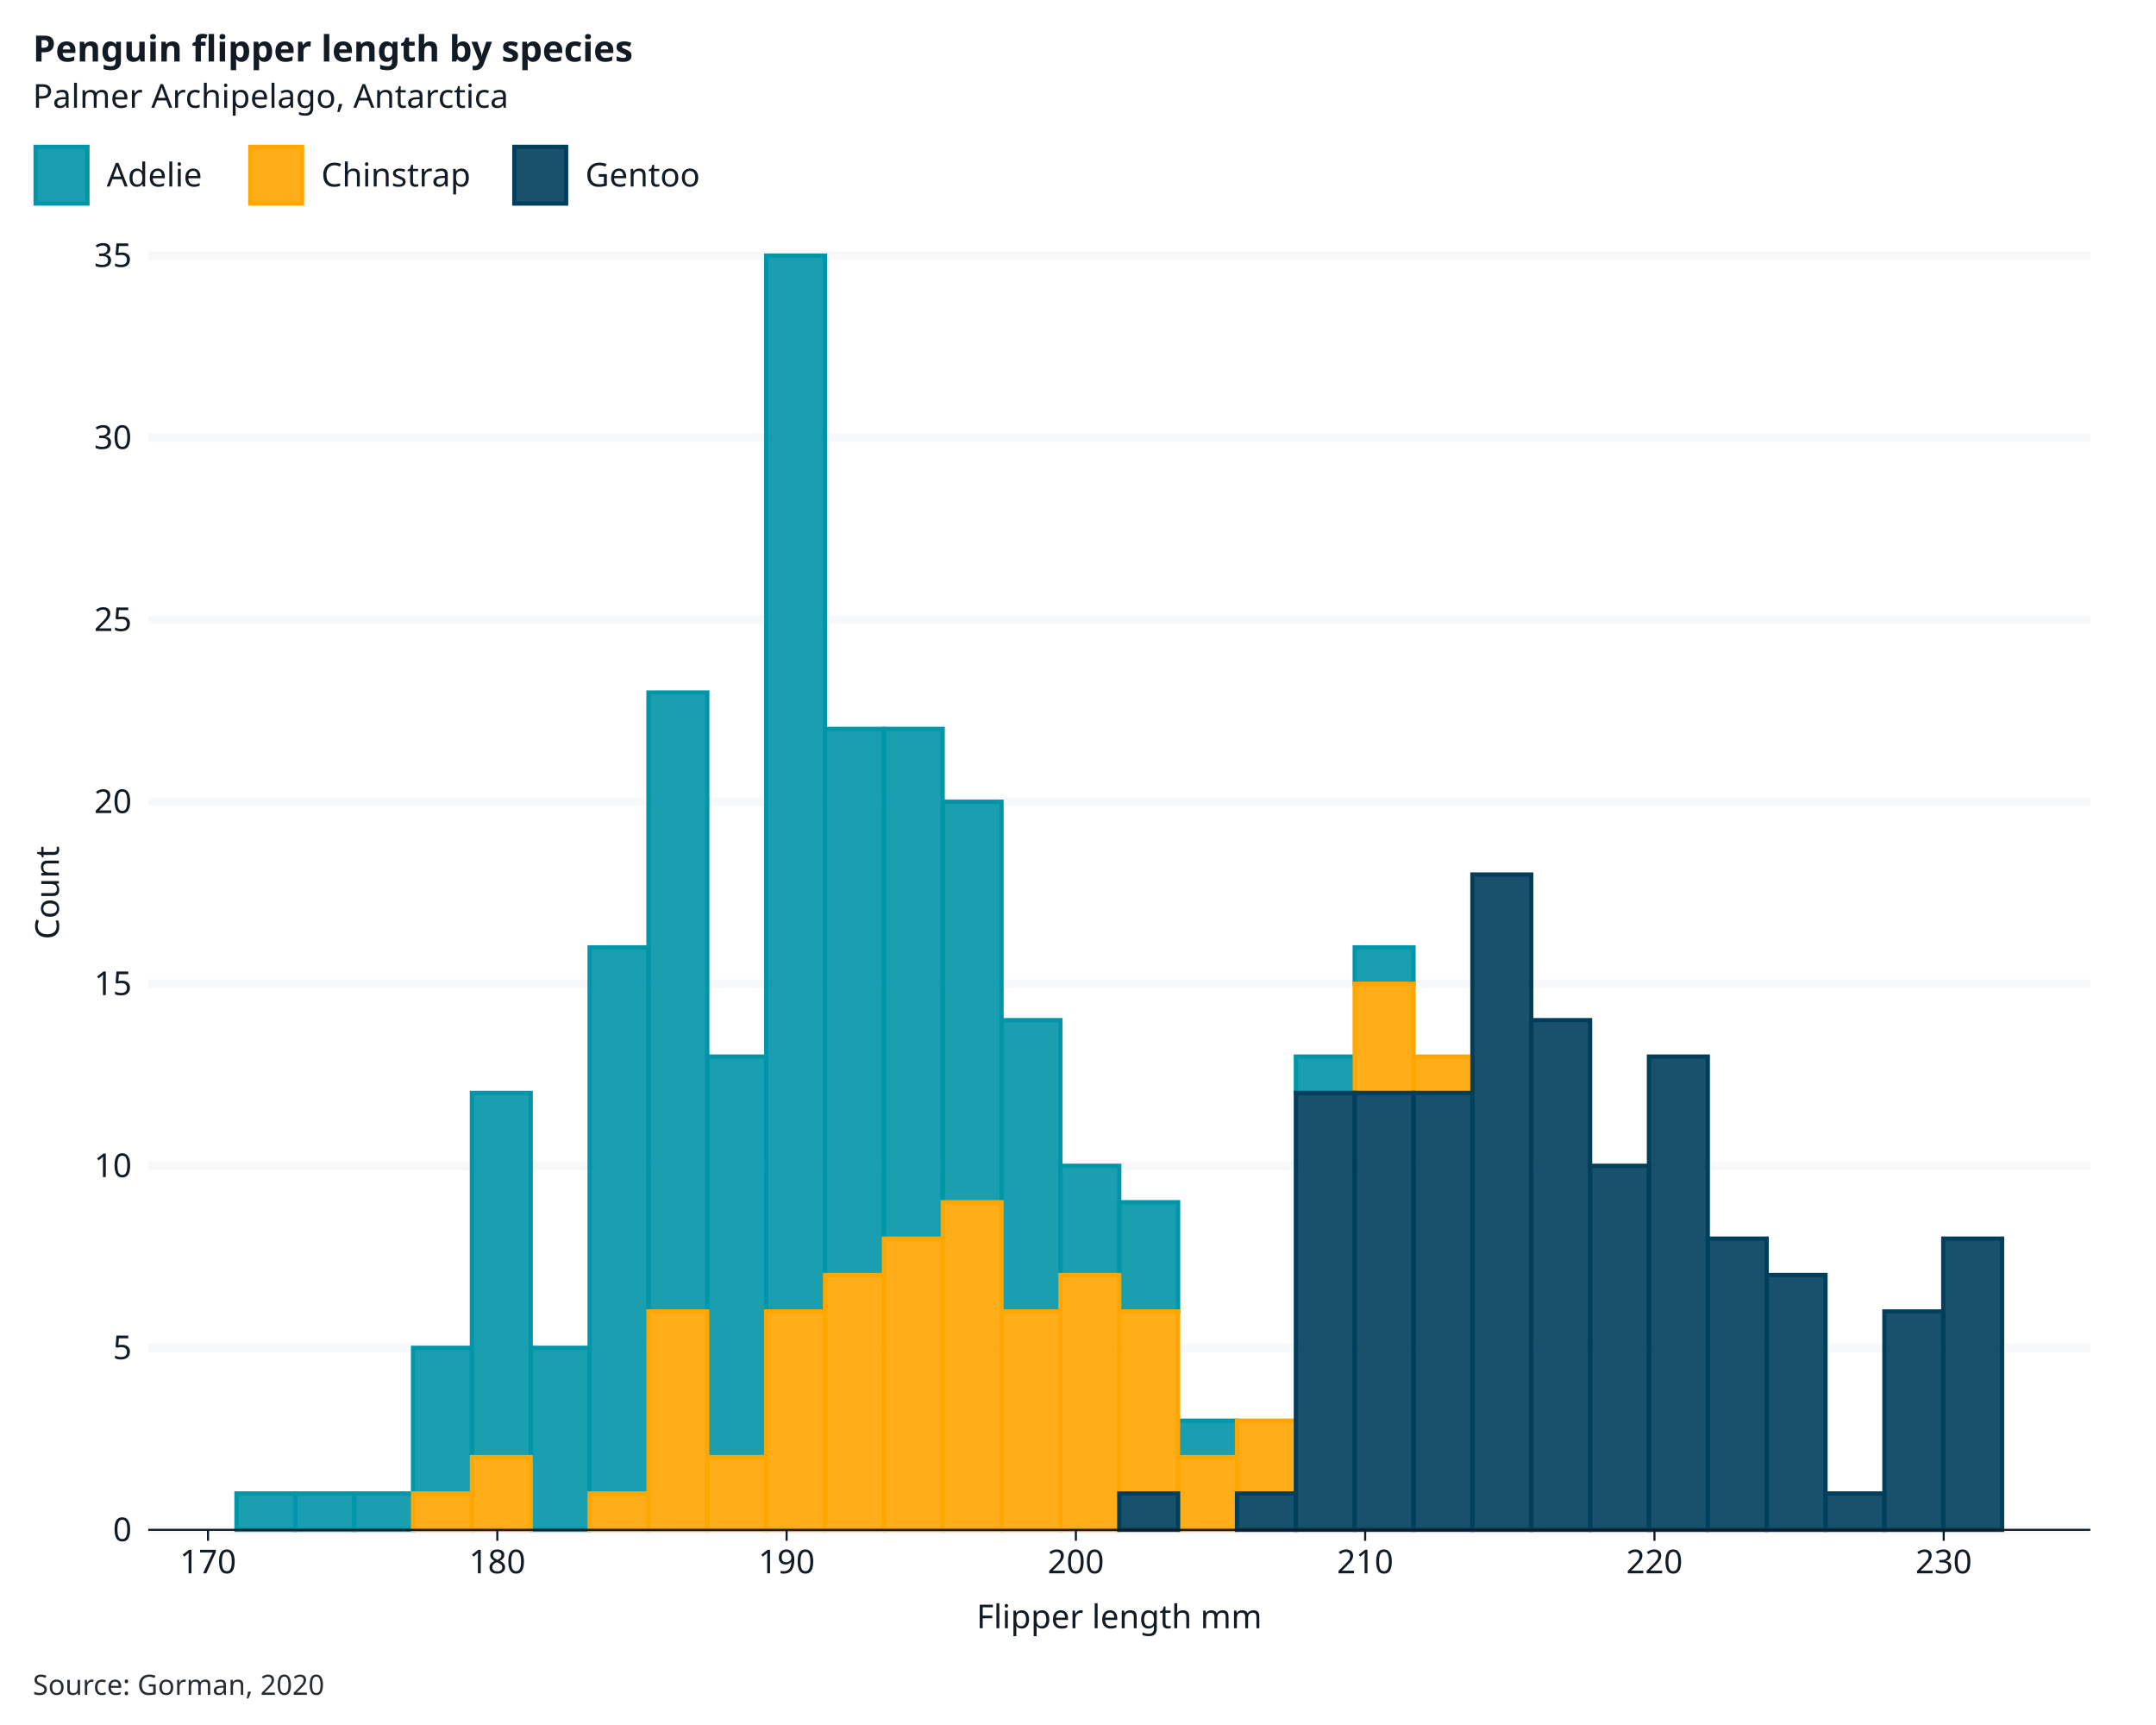
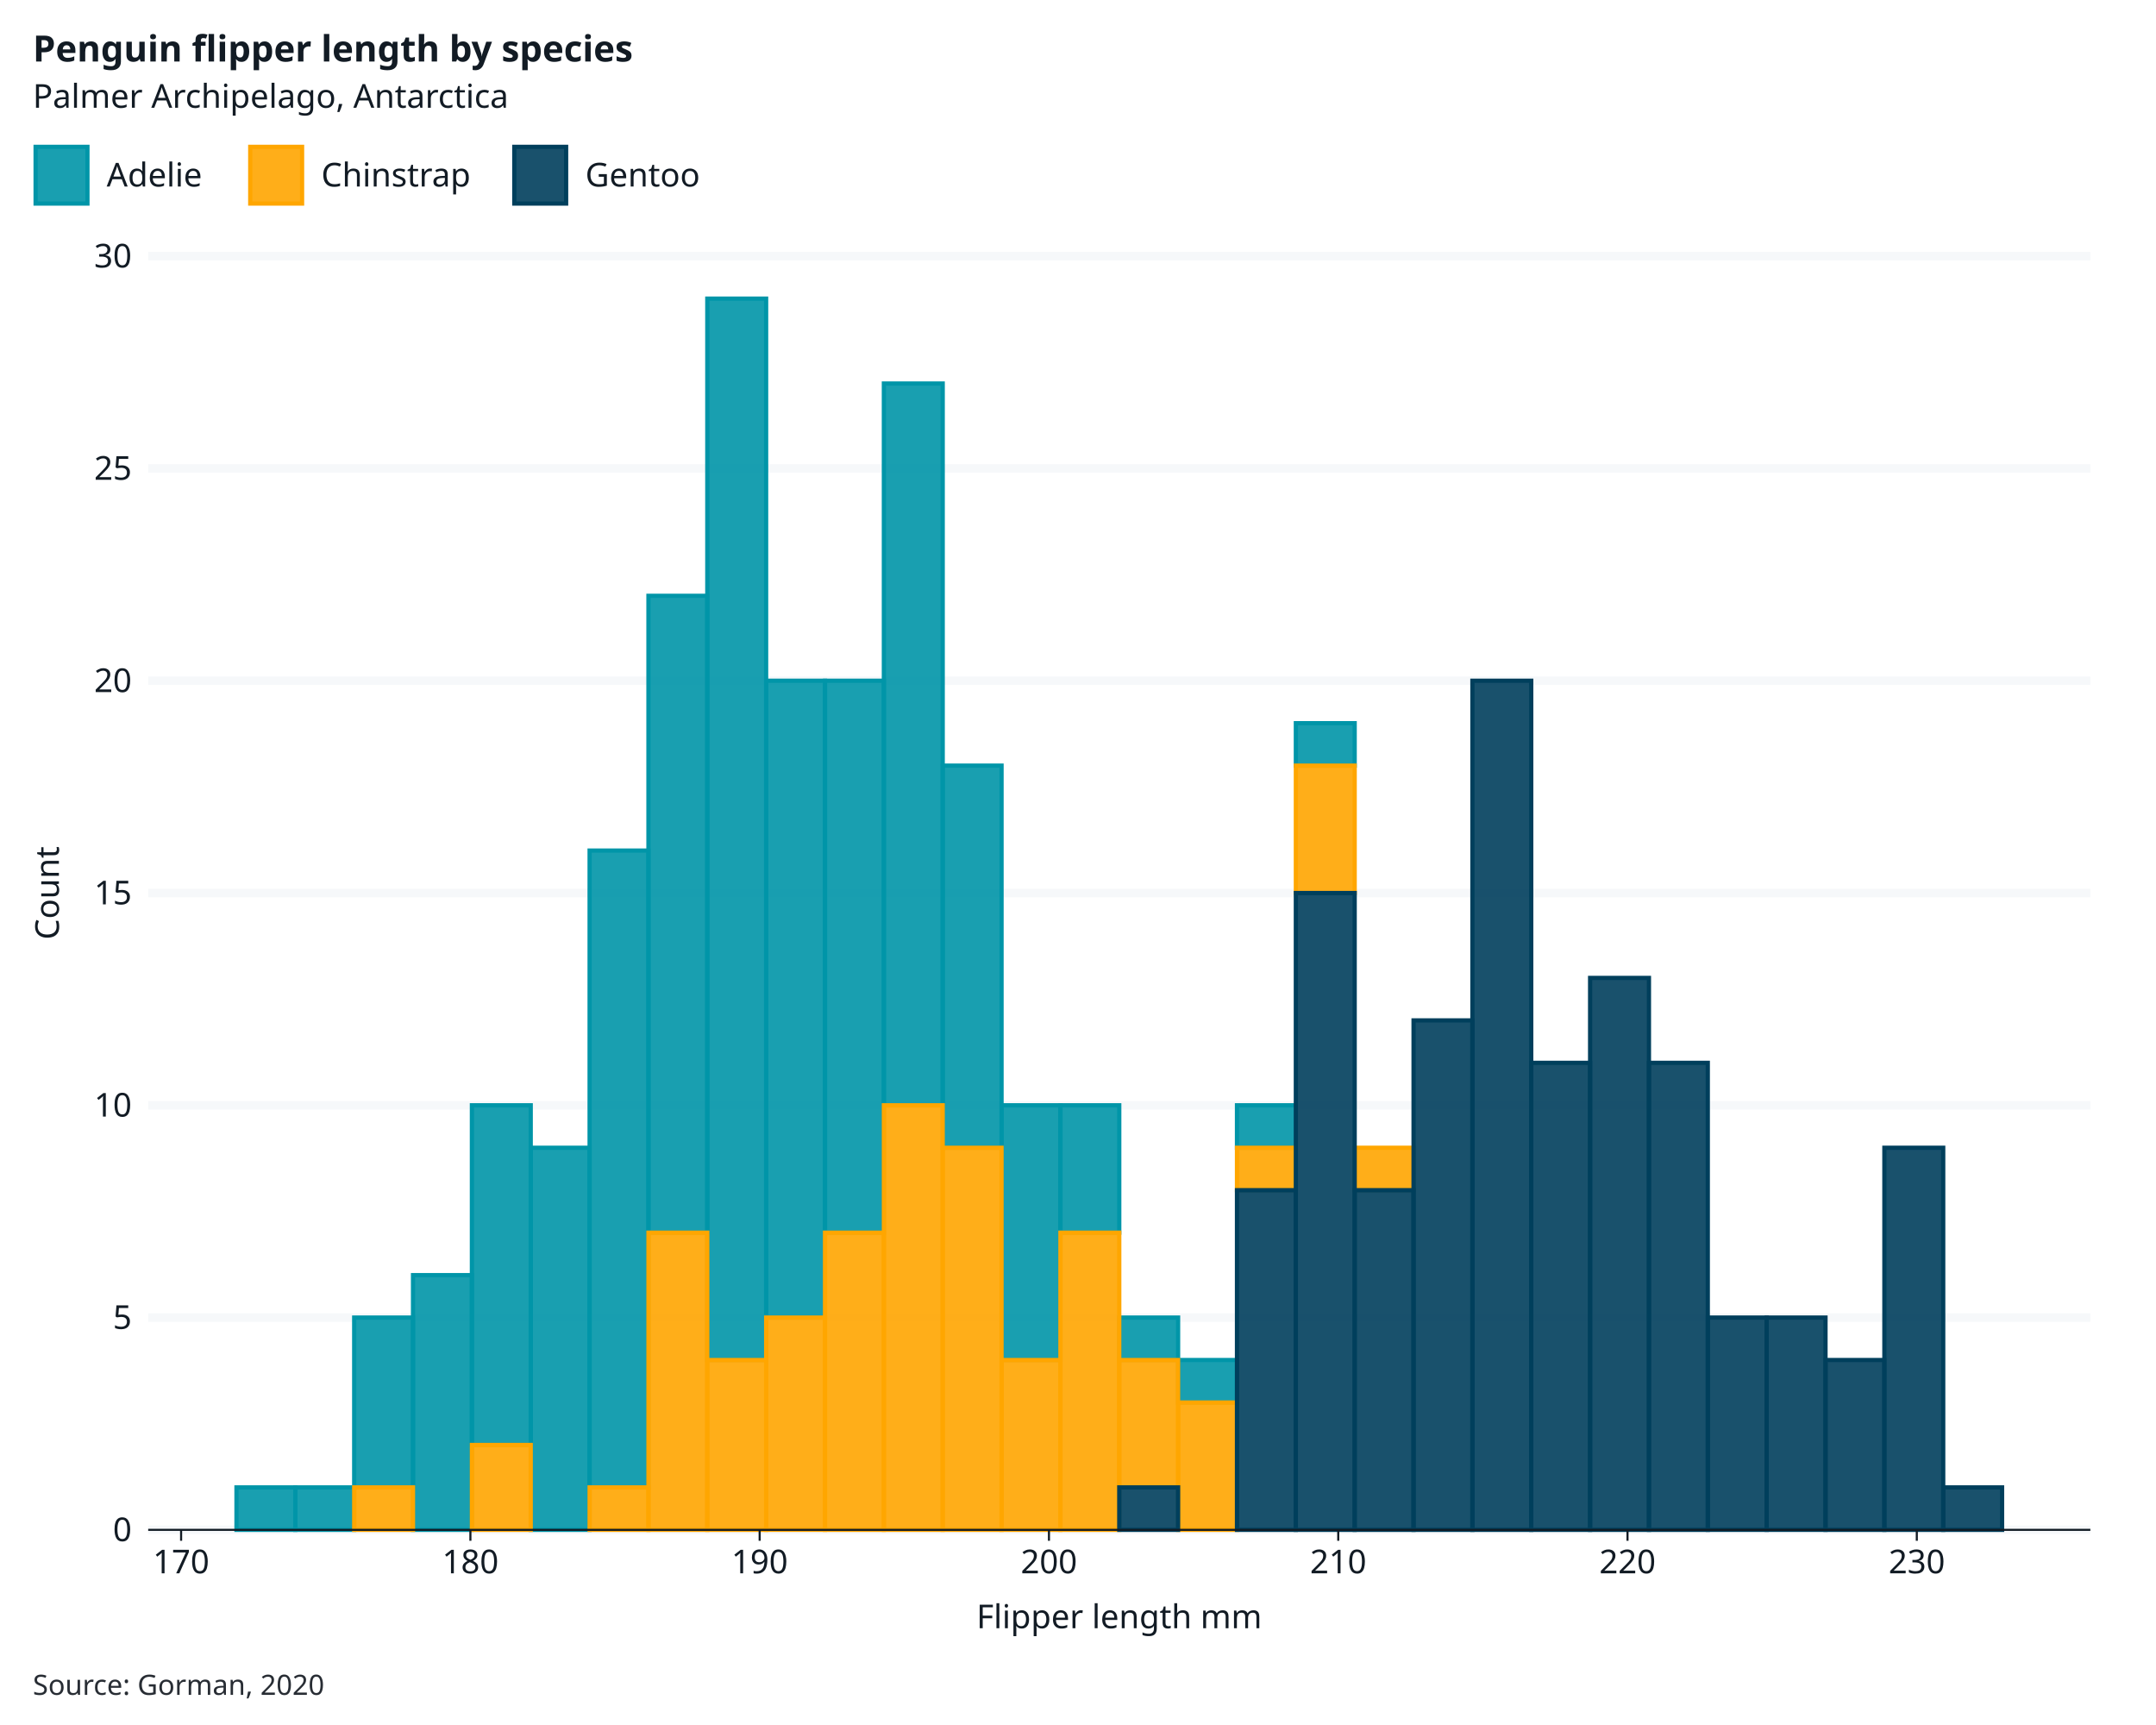
<svg xmlns="http://www.w3.org/2000/svg" class="svglite" data-engine-version="2.0" width="720.00pt" height="576.00pt" viewBox="0 0 720.00 576.00">
  <defs>
    <style type="text/css">
    .svglite line, .svglite polyline, .svglite polygon, .svglite path, .svglite rect, .svglite circle {
      fill: none;
      stroke: #000000;
      stroke-linecap: round;
      stroke-linejoin: round;
      stroke-miterlimit: 10.00;
    }
  </style>
  </defs>
  <rect width="100%" height="100%" style="stroke: none; fill: #FFFFFF;" />
  <defs>
    <clipPath id="cpMC4wMHw3MjAuMDB8MC4wMHw1NzYuMDA=">
      <rect x="0.00" y="0.00" width="720.00" height="576.00" />
    </clipPath>
  </defs>
  <g clip-path="url(#cpMC4wMHw3MjAuMDB8MC4wMHw1NzYuMDA=)">
    <rect x="0" y="0.00" width="720.00" height="576.00" style="stroke-width: 1.07; stroke: #FFFFFF; fill: #FFFFFF;" />
-     <rect x="49.49" y="85.34" width="648.59" height="425.50" style="stroke-width: 1.07; stroke: #FFFFFF; fill: #FFFFFF;" />
+     <rect x="49.49" y="85.53" width="648.59" height="425.31" style="stroke-width: 1.07; stroke: #FFFFFF; fill: #FFFFFF;" />
    <polyline points="49.49,510.84 698.08,510.84 " style="stroke-width: 2.84; stroke: #F6F8FA; stroke-linecap: butt;" />
-     <polyline points="49.49,450.05 698.08,450.05 " style="stroke-width: 2.84; stroke: #F6F8FA; stroke-linecap: butt;" />
-     <polyline points="49.49,389.27 698.08,389.27 " style="stroke-width: 2.84; stroke: #F6F8FA; stroke-linecap: butt;" />
-     <polyline points="49.49,328.48 698.08,328.48 " style="stroke-width: 2.84; stroke: #F6F8FA; stroke-linecap: butt;" />
-     <polyline points="49.49,267.70 698.08,267.70 " style="stroke-width: 2.84; stroke: #F6F8FA; stroke-linecap: butt;" />
-     <polyline points="49.49,206.91 698.08,206.91 " style="stroke-width: 2.84; stroke: #F6F8FA; stroke-linecap: butt;" />
-     <polyline points="49.49,146.13 698.08,146.13 " style="stroke-width: 2.84; stroke: #F6F8FA; stroke-linecap: butt;" />
-     <polyline points="49.49,85.34 698.08,85.34 " style="stroke-width: 2.84; stroke: #F6F8FA; stroke-linecap: butt;" />
-     <rect x="78.97" y="498.68" width="19.65" height="12.16" style="stroke-width: 1.41; stroke: #0095A8; stroke-linecap: butt; stroke-linejoin: miter; fill: #0095A8; fill-opacity: 0.90;" />
-     <rect x="98.62" y="498.68" width="19.65" height="12.16" style="stroke-width: 1.41; stroke: #0095A8; stroke-linecap: butt; stroke-linejoin: miter; fill: #0095A8; fill-opacity: 0.90;" />
-     <rect x="118.28" y="498.68" width="19.65" height="12.16" style="stroke-width: 1.41; stroke: #0095A8; stroke-linecap: butt; stroke-linejoin: miter; fill: #0095A8; fill-opacity: 0.90;" />
-     <rect x="137.93" y="450.05" width="19.65" height="48.63" style="stroke-width: 1.41; stroke: #0095A8; stroke-linecap: butt; stroke-linejoin: miter; fill: #0095A8; fill-opacity: 0.90;" />
-     <rect x="157.59" y="364.95" width="19.65" height="121.57" style="stroke-width: 1.41; stroke: #0095A8; stroke-linecap: butt; stroke-linejoin: miter; fill: #0095A8; fill-opacity: 0.90;" />
-     <rect x="177.24" y="450.05" width="19.65" height="60.79" style="stroke-width: 1.41; stroke: #0095A8; stroke-linecap: butt; stroke-linejoin: miter; fill: #0095A8; fill-opacity: 0.90;" />
-     <rect x="196.90" y="316.33" width="19.65" height="182.36" style="stroke-width: 1.41; stroke: #0095A8; stroke-linecap: butt; stroke-linejoin: miter; fill: #0095A8; fill-opacity: 0.90;" />
-     <rect x="216.55" y="231.23" width="19.65" height="206.67" style="stroke-width: 1.41; stroke: #0095A8; stroke-linecap: butt; stroke-linejoin: miter; fill: #0095A8; fill-opacity: 0.90;" />
-     <rect x="236.20" y="352.80" width="19.65" height="133.73" style="stroke-width: 1.41; stroke: #0095A8; stroke-linecap: butt; stroke-linejoin: miter; fill: #0095A8; fill-opacity: 0.90;" />
-     <rect x="255.86" y="85.34" width="19.65" height="352.56" style="stroke-width: 1.41; stroke: #0095A8; stroke-linecap: butt; stroke-linejoin: miter; fill: #0095A8; fill-opacity: 0.90;" />
-     <rect x="275.51" y="243.38" width="19.65" height="182.36" style="stroke-width: 1.41; stroke: #0095A8; stroke-linecap: butt; stroke-linejoin: miter; fill: #0095A8; fill-opacity: 0.90;" />
-     <rect x="295.17" y="243.38" width="19.65" height="170.20" style="stroke-width: 1.41; stroke: #0095A8; stroke-linecap: butt; stroke-linejoin: miter; fill: #0095A8; fill-opacity: 0.90;" />
-     <rect x="314.82" y="267.70" width="19.65" height="133.73" style="stroke-width: 1.41; stroke: #0095A8; stroke-linecap: butt; stroke-linejoin: miter; fill: #0095A8; fill-opacity: 0.90;" />
-     <rect x="334.48" y="340.64" width="19.65" height="97.26" style="stroke-width: 1.41; stroke: #0095A8; stroke-linecap: butt; stroke-linejoin: miter; fill: #0095A8; fill-opacity: 0.90;" />
-     <rect x="354.13" y="389.27" width="19.65" height="36.47" style="stroke-width: 1.41; stroke: #0095A8; stroke-linecap: butt; stroke-linejoin: miter; fill: #0095A8; fill-opacity: 0.90;" />
-     <rect x="373.78" y="401.43" width="19.65" height="36.47" style="stroke-width: 1.41; stroke: #0095A8; stroke-linecap: butt; stroke-linejoin: miter; fill: #0095A8; fill-opacity: 0.90;" />
-     <rect x="393.44" y="474.37" width="19.65" height="12.16" style="stroke-width: 1.41; stroke: #0095A8; stroke-linecap: butt; stroke-linejoin: miter; fill: #0095A8; fill-opacity: 0.90;" />
-     <rect x="413.09" y="474.37" width="19.65" height="0.00" style="stroke-width: 1.41; stroke: #0095A8; stroke-linecap: butt; stroke-linejoin: miter; fill: #0095A8; fill-opacity: 0.90;" />
-     <rect x="432.75" y="352.80" width="19.65" height="12.16" style="stroke-width: 1.41; stroke: #0095A8; stroke-linecap: butt; stroke-linejoin: miter; fill: #0095A8; fill-opacity: 0.90;" />
-     <rect x="452.40" y="316.33" width="19.65" height="12.16" style="stroke-width: 1.41; stroke: #0095A8; stroke-linecap: butt; stroke-linejoin: miter; fill: #0095A8; fill-opacity: 0.90;" />
-     <rect x="472.06" y="352.80" width="19.65" height="0.00" style="stroke-width: 1.41; stroke: #0095A8; stroke-linecap: butt; stroke-linejoin: miter; fill: #0095A8; fill-opacity: 0.90;" />
-     <rect x="491.71" y="292.01" width="19.65" height="0.00" style="stroke-width: 1.41; stroke: #0095A8; stroke-linecap: butt; stroke-linejoin: miter; fill: #0095A8; fill-opacity: 0.90;" />
-     <rect x="511.37" y="340.64" width="19.65" height="0.00" style="stroke-width: 1.41; stroke: #0095A8; stroke-linecap: butt; stroke-linejoin: miter; fill: #0095A8; fill-opacity: 0.90;" />
-     <rect x="531.02" y="389.27" width="19.65" height="0.00" style="stroke-width: 1.41; stroke: #0095A8; stroke-linecap: butt; stroke-linejoin: miter; fill: #0095A8; fill-opacity: 0.90;" />
-     <rect x="550.67" y="352.80" width="19.65" height="0.00" style="stroke-width: 1.41; stroke: #0095A8; stroke-linecap: butt; stroke-linejoin: miter; fill: #0095A8; fill-opacity: 0.90;" />
-     <rect x="570.33" y="413.58" width="19.65" height="0.00" style="stroke-width: 1.41; stroke: #0095A8; stroke-linecap: butt; stroke-linejoin: miter; fill: #0095A8; fill-opacity: 0.90;" />
-     <rect x="589.98" y="425.74" width="19.65" height="0.00" style="stroke-width: 1.41; stroke: #0095A8; stroke-linecap: butt; stroke-linejoin: miter; fill: #0095A8; fill-opacity: 0.90;" />
-     <rect x="609.64" y="498.68" width="19.65" height="0.00" style="stroke-width: 1.41; stroke: #0095A8; stroke-linecap: butt; stroke-linejoin: miter; fill: #0095A8; fill-opacity: 0.90;" />
-     <rect x="629.29" y="437.90" width="19.65" height="0.00" style="stroke-width: 1.41; stroke: #0095A8; stroke-linecap: butt; stroke-linejoin: miter; fill: #0095A8; fill-opacity: 0.90;" />
-     <rect x="648.95" y="413.58" width="19.65" height="0.00" style="stroke-width: 1.41; stroke: #0095A8; stroke-linecap: butt; stroke-linejoin: miter; fill: #0095A8; fill-opacity: 0.90;" />
+     <polyline points="49.49,439.95 698.08,439.95 " style="stroke-width: 2.84; stroke: #F6F8FA; stroke-linecap: butt;" />
+     <polyline points="49.49,369.07 698.08,369.07 " style="stroke-width: 2.84; stroke: #F6F8FA; stroke-linecap: butt;" />
+     <polyline points="49.49,298.19 698.08,298.19 " style="stroke-width: 2.84; stroke: #F6F8FA; stroke-linecap: butt;" />
+     <polyline points="49.49,227.30 698.08,227.30 " style="stroke-width: 2.84; stroke: #F6F8FA; stroke-linecap: butt;" />
+     <polyline points="49.49,156.42 698.08,156.42 " style="stroke-width: 2.84; stroke: #F6F8FA; stroke-linecap: butt;" />
+     <polyline points="49.49,85.53 698.08,85.53 " style="stroke-width: 2.84; stroke: #F6F8FA; stroke-linecap: butt;" />
+     <rect x="78.97" y="496.66" width="19.65" height="14.18" style="stroke-width: 1.41; stroke: #0095A8; stroke-linecap: butt; stroke-linejoin: miter; fill: #0095A8; fill-opacity: 0.90;" />
+     <rect x="98.62" y="496.66" width="19.65" height="14.18" style="stroke-width: 1.41; stroke: #0095A8; stroke-linecap: butt; stroke-linejoin: miter; fill: #0095A8; fill-opacity: 0.90;" />
+     <rect x="118.28" y="439.95" width="19.65" height="56.71" style="stroke-width: 1.41; stroke: #0095A8; stroke-linecap: butt; stroke-linejoin: miter; fill: #0095A8; fill-opacity: 0.90;" />
+     <rect x="137.93" y="425.78" width="19.65" height="85.06" style="stroke-width: 1.41; stroke: #0095A8; stroke-linecap: butt; stroke-linejoin: miter; fill: #0095A8; fill-opacity: 0.90;" />
+     <rect x="157.59" y="369.07" width="19.65" height="113.42" style="stroke-width: 1.41; stroke: #0095A8; stroke-linecap: butt; stroke-linejoin: miter; fill: #0095A8; fill-opacity: 0.90;" />
+     <rect x="177.24" y="383.25" width="19.65" height="127.59" style="stroke-width: 1.41; stroke: #0095A8; stroke-linecap: butt; stroke-linejoin: miter; fill: #0095A8; fill-opacity: 0.90;" />
+     <rect x="196.90" y="284.01" width="19.65" height="212.65" style="stroke-width: 1.41; stroke: #0095A8; stroke-linecap: butt; stroke-linejoin: miter; fill: #0095A8; fill-opacity: 0.90;" />
+     <rect x="216.55" y="198.95" width="19.65" height="212.65" style="stroke-width: 1.41; stroke: #0095A8; stroke-linecap: butt; stroke-linejoin: miter; fill: #0095A8; fill-opacity: 0.90;" />
+     <rect x="236.20" y="99.71" width="19.65" height="354.42" style="stroke-width: 1.41; stroke: #0095A8; stroke-linecap: butt; stroke-linejoin: miter; fill: #0095A8; fill-opacity: 0.90;" />
+     <rect x="255.86" y="227.30" width="19.65" height="212.65" style="stroke-width: 1.41; stroke: #0095A8; stroke-linecap: butt; stroke-linejoin: miter; fill: #0095A8; fill-opacity: 0.90;" />
+     <rect x="275.51" y="227.30" width="19.65" height="184.30" style="stroke-width: 1.41; stroke: #0095A8; stroke-linecap: butt; stroke-linejoin: miter; fill: #0095A8; fill-opacity: 0.90;" />
+     <rect x="295.17" y="128.06" width="19.65" height="241.01" style="stroke-width: 1.41; stroke: #0095A8; stroke-linecap: butt; stroke-linejoin: miter; fill: #0095A8; fill-opacity: 0.90;" />
+     <rect x="314.82" y="255.65" width="19.65" height="127.59" style="stroke-width: 1.41; stroke: #0095A8; stroke-linecap: butt; stroke-linejoin: miter; fill: #0095A8; fill-opacity: 0.90;" />
+     <rect x="334.48" y="369.07" width="19.65" height="85.06" style="stroke-width: 1.41; stroke: #0095A8; stroke-linecap: butt; stroke-linejoin: miter; fill: #0095A8; fill-opacity: 0.90;" />
+     <rect x="354.13" y="369.07" width="19.65" height="42.53" style="stroke-width: 1.41; stroke: #0095A8; stroke-linecap: butt; stroke-linejoin: miter; fill: #0095A8; fill-opacity: 0.90;" />
+     <rect x="373.78" y="439.95" width="19.65" height="14.18" style="stroke-width: 1.41; stroke: #0095A8; stroke-linecap: butt; stroke-linejoin: miter; fill: #0095A8; fill-opacity: 0.90;" />
+     <rect x="393.44" y="454.13" width="19.65" height="14.18" style="stroke-width: 1.41; stroke: #0095A8; stroke-linecap: butt; stroke-linejoin: miter; fill: #0095A8; fill-opacity: 0.90;" />
+     <rect x="413.09" y="369.07" width="19.65" height="14.18" style="stroke-width: 1.41; stroke: #0095A8; stroke-linecap: butt; stroke-linejoin: miter; fill: #0095A8; fill-opacity: 0.90;" />
+     <rect x="432.75" y="241.48" width="19.65" height="14.18" style="stroke-width: 1.41; stroke: #0095A8; stroke-linecap: butt; stroke-linejoin: miter; fill: #0095A8; fill-opacity: 0.90;" />
+     <rect x="452.40" y="383.25" width="19.65" height="0.00" style="stroke-width: 1.41; stroke: #0095A8; stroke-linecap: butt; stroke-linejoin: miter; fill: #0095A8; fill-opacity: 0.90;" />
+     <rect x="472.06" y="340.72" width="19.65" height="0.00" style="stroke-width: 1.41; stroke: #0095A8; stroke-linecap: butt; stroke-linejoin: miter; fill: #0095A8; fill-opacity: 0.90;" />
+     <rect x="491.71" y="227.30" width="19.65" height="0.00" style="stroke-width: 1.41; stroke: #0095A8; stroke-linecap: butt; stroke-linejoin: miter; fill: #0095A8; fill-opacity: 0.90;" />
+     <rect x="511.37" y="354.89" width="19.65" height="0.00" style="stroke-width: 1.41; stroke: #0095A8; stroke-linecap: butt; stroke-linejoin: miter; fill: #0095A8; fill-opacity: 0.90;" />
+     <rect x="531.02" y="326.54" width="19.65" height="0.00" style="stroke-width: 1.41; stroke: #0095A8; stroke-linecap: butt; stroke-linejoin: miter; fill: #0095A8; fill-opacity: 0.90;" />
+     <rect x="550.67" y="354.89" width="19.65" height="0.00" style="stroke-width: 1.41; stroke: #0095A8; stroke-linecap: butt; stroke-linejoin: miter; fill: #0095A8; fill-opacity: 0.90;" />
+     <rect x="570.33" y="439.95" width="19.65" height="0.00" style="stroke-width: 1.41; stroke: #0095A8; stroke-linecap: butt; stroke-linejoin: miter; fill: #0095A8; fill-opacity: 0.90;" />
+     <rect x="589.98" y="439.95" width="19.65" height="0.00" style="stroke-width: 1.41; stroke: #0095A8; stroke-linecap: butt; stroke-linejoin: miter; fill: #0095A8; fill-opacity: 0.90;" />
+     <rect x="609.64" y="454.13" width="19.65" height="0.00" style="stroke-width: 1.41; stroke: #0095A8; stroke-linecap: butt; stroke-linejoin: miter; fill: #0095A8; fill-opacity: 0.90;" />
+     <rect x="629.29" y="383.25" width="19.65" height="0.00" style="stroke-width: 1.41; stroke: #0095A8; stroke-linecap: butt; stroke-linejoin: miter; fill: #0095A8; fill-opacity: 0.90;" />
+     <rect x="648.95" y="496.66" width="19.65" height="0.00" style="stroke-width: 1.41; stroke: #0095A8; stroke-linecap: butt; stroke-linejoin: miter; fill: #0095A8; fill-opacity: 0.90;" />
    <rect x="78.97" y="510.84" width="19.65" height="0.00" style="stroke-width: 1.41; stroke: #FFA600; stroke-linecap: butt; stroke-linejoin: miter; fill: #FFA600; fill-opacity: 0.90;" />
    <rect x="98.62" y="510.84" width="19.65" height="0.00" style="stroke-width: 1.41; stroke: #FFA600; stroke-linecap: butt; stroke-linejoin: miter; fill: #FFA600; fill-opacity: 0.90;" />
-     <rect x="118.28" y="510.84" width="19.65" height="0.00" style="stroke-width: 1.41; stroke: #FFA600; stroke-linecap: butt; stroke-linejoin: miter; fill: #FFA600; fill-opacity: 0.90;" />
-     <rect x="137.93" y="498.68" width="19.65" height="12.16" style="stroke-width: 1.41; stroke: #FFA600; stroke-linecap: butt; stroke-linejoin: miter; fill: #FFA600; fill-opacity: 0.90;" />
-     <rect x="157.59" y="486.52" width="19.65" height="24.31" style="stroke-width: 1.41; stroke: #FFA600; stroke-linecap: butt; stroke-linejoin: miter; fill: #FFA600; fill-opacity: 0.90;" />
+     <rect x="118.28" y="496.66" width="19.65" height="14.18" style="stroke-width: 1.41; stroke: #FFA600; stroke-linecap: butt; stroke-linejoin: miter; fill: #FFA600; fill-opacity: 0.90;" />
+     <rect x="137.93" y="510.84" width="19.65" height="0.00" style="stroke-width: 1.41; stroke: #FFA600; stroke-linecap: butt; stroke-linejoin: miter; fill: #FFA600; fill-opacity: 0.90;" />
+     <rect x="157.59" y="482.49" width="19.65" height="28.35" style="stroke-width: 1.41; stroke: #FFA600; stroke-linecap: butt; stroke-linejoin: miter; fill: #FFA600; fill-opacity: 0.90;" />
    <rect x="177.24" y="510.84" width="19.65" height="0.00" style="stroke-width: 1.41; stroke: #FFA600; stroke-linecap: butt; stroke-linejoin: miter; fill: #FFA600; fill-opacity: 0.90;" />
-     <rect x="196.90" y="498.68" width="19.65" height="12.16" style="stroke-width: 1.41; stroke: #FFA600; stroke-linecap: butt; stroke-linejoin: miter; fill: #FFA600; fill-opacity: 0.90;" />
-     <rect x="216.55" y="437.90" width="19.65" height="72.94" style="stroke-width: 1.41; stroke: #FFA600; stroke-linecap: butt; stroke-linejoin: miter; fill: #FFA600; fill-opacity: 0.90;" />
-     <rect x="236.20" y="486.52" width="19.65" height="24.31" style="stroke-width: 1.41; stroke: #FFA600; stroke-linecap: butt; stroke-linejoin: miter; fill: #FFA600; fill-opacity: 0.90;" />
-     <rect x="255.86" y="437.90" width="19.65" height="72.94" style="stroke-width: 1.41; stroke: #FFA600; stroke-linecap: butt; stroke-linejoin: miter; fill: #FFA600; fill-opacity: 0.90;" />
-     <rect x="275.51" y="425.74" width="19.65" height="85.10" style="stroke-width: 1.41; stroke: #FFA600; stroke-linecap: butt; stroke-linejoin: miter; fill: #FFA600; fill-opacity: 0.90;" />
-     <rect x="295.17" y="413.58" width="19.65" height="97.26" style="stroke-width: 1.41; stroke: #FFA600; stroke-linecap: butt; stroke-linejoin: miter; fill: #FFA600; fill-opacity: 0.90;" />
-     <rect x="314.82" y="401.43" width="19.65" height="109.41" style="stroke-width: 1.41; stroke: #FFA600; stroke-linecap: butt; stroke-linejoin: miter; fill: #FFA600; fill-opacity: 0.90;" />
-     <rect x="334.48" y="437.90" width="19.65" height="72.94" style="stroke-width: 1.41; stroke: #FFA600; stroke-linecap: butt; stroke-linejoin: miter; fill: #FFA600; fill-opacity: 0.90;" />
-     <rect x="354.13" y="425.74" width="19.65" height="85.10" style="stroke-width: 1.41; stroke: #FFA600; stroke-linecap: butt; stroke-linejoin: miter; fill: #FFA600; fill-opacity: 0.90;" />
-     <rect x="373.78" y="437.90" width="19.65" height="60.79" style="stroke-width: 1.41; stroke: #FFA600; stroke-linecap: butt; stroke-linejoin: miter; fill: #FFA600; fill-opacity: 0.90;" />
-     <rect x="393.44" y="486.52" width="19.65" height="24.31" style="stroke-width: 1.41; stroke: #FFA600; stroke-linecap: butt; stroke-linejoin: miter; fill: #FFA600; fill-opacity: 0.90;" />
-     <rect x="413.09" y="474.37" width="19.65" height="24.31" style="stroke-width: 1.41; stroke: #FFA600; stroke-linecap: butt; stroke-linejoin: miter; fill: #FFA600; fill-opacity: 0.90;" />
-     <rect x="432.75" y="364.95" width="19.65" height="0.00" style="stroke-width: 1.41; stroke: #FFA600; stroke-linecap: butt; stroke-linejoin: miter; fill: #FFA600; fill-opacity: 0.90;" />
-     <rect x="452.40" y="328.48" width="19.65" height="36.47" style="stroke-width: 1.41; stroke: #FFA600; stroke-linecap: butt; stroke-linejoin: miter; fill: #FFA600; fill-opacity: 0.90;" />
-     <rect x="472.06" y="352.80" width="19.65" height="12.16" style="stroke-width: 1.41; stroke: #FFA600; stroke-linecap: butt; stroke-linejoin: miter; fill: #FFA600; fill-opacity: 0.90;" />
-     <rect x="491.71" y="292.01" width="19.65" height="0.00" style="stroke-width: 1.41; stroke: #FFA600; stroke-linecap: butt; stroke-linejoin: miter; fill: #FFA600; fill-opacity: 0.90;" />
-     <rect x="511.37" y="340.64" width="19.65" height="0.00" style="stroke-width: 1.41; stroke: #FFA600; stroke-linecap: butt; stroke-linejoin: miter; fill: #FFA600; fill-opacity: 0.90;" />
-     <rect x="531.02" y="389.27" width="19.65" height="0.00" style="stroke-width: 1.41; stroke: #FFA600; stroke-linecap: butt; stroke-linejoin: miter; fill: #FFA600; fill-opacity: 0.90;" />
-     <rect x="550.67" y="352.80" width="19.65" height="0.00" style="stroke-width: 1.41; stroke: #FFA600; stroke-linecap: butt; stroke-linejoin: miter; fill: #FFA600; fill-opacity: 0.90;" />
-     <rect x="570.33" y="413.58" width="19.65" height="0.00" style="stroke-width: 1.41; stroke: #FFA600; stroke-linecap: butt; stroke-linejoin: miter; fill: #FFA600; fill-opacity: 0.90;" />
-     <rect x="589.98" y="425.74" width="19.65" height="0.00" style="stroke-width: 1.41; stroke: #FFA600; stroke-linecap: butt; stroke-linejoin: miter; fill: #FFA600; fill-opacity: 0.90;" />
-     <rect x="609.64" y="498.68" width="19.65" height="0.00" style="stroke-width: 1.41; stroke: #FFA600; stroke-linecap: butt; stroke-linejoin: miter; fill: #FFA600; fill-opacity: 0.90;" />
-     <rect x="629.29" y="437.90" width="19.65" height="0.00" style="stroke-width: 1.41; stroke: #FFA600; stroke-linecap: butt; stroke-linejoin: miter; fill: #FFA600; fill-opacity: 0.90;" />
-     <rect x="648.95" y="413.58" width="19.65" height="0.00" style="stroke-width: 1.41; stroke: #FFA600; stroke-linecap: butt; stroke-linejoin: miter; fill: #FFA600; fill-opacity: 0.90;" />
+     <rect x="196.90" y="496.66" width="19.65" height="14.18" style="stroke-width: 1.41; stroke: #FFA600; stroke-linecap: butt; stroke-linejoin: miter; fill: #FFA600; fill-opacity: 0.90;" />
+     <rect x="216.55" y="411.60" width="19.65" height="99.24" style="stroke-width: 1.41; stroke: #FFA600; stroke-linecap: butt; stroke-linejoin: miter; fill: #FFA600; fill-opacity: 0.90;" />
+     <rect x="236.20" y="454.13" width="19.65" height="56.71" style="stroke-width: 1.41; stroke: #FFA600; stroke-linecap: butt; stroke-linejoin: miter; fill: #FFA600; fill-opacity: 0.90;" />
+     <rect x="255.86" y="439.95" width="19.65" height="70.88" style="stroke-width: 1.41; stroke: #FFA600; stroke-linecap: butt; stroke-linejoin: miter; fill: #FFA600; fill-opacity: 0.90;" />
+     <rect x="275.51" y="411.60" width="19.65" height="99.24" style="stroke-width: 1.41; stroke: #FFA600; stroke-linecap: butt; stroke-linejoin: miter; fill: #FFA600; fill-opacity: 0.90;" />
+     <rect x="295.17" y="369.07" width="19.65" height="141.77" style="stroke-width: 1.41; stroke: #FFA600; stroke-linecap: butt; stroke-linejoin: miter; fill: #FFA600; fill-opacity: 0.90;" />
+     <rect x="314.82" y="383.25" width="19.65" height="127.59" style="stroke-width: 1.41; stroke: #FFA600; stroke-linecap: butt; stroke-linejoin: miter; fill: #FFA600; fill-opacity: 0.90;" />
+     <rect x="334.48" y="454.13" width="19.65" height="56.71" style="stroke-width: 1.41; stroke: #FFA600; stroke-linecap: butt; stroke-linejoin: miter; fill: #FFA600; fill-opacity: 0.90;" />
+     <rect x="354.13" y="411.60" width="19.65" height="99.24" style="stroke-width: 1.41; stroke: #FFA600; stroke-linecap: butt; stroke-linejoin: miter; fill: #FFA600; fill-opacity: 0.90;" />
+     <rect x="373.78" y="454.13" width="19.65" height="42.53" style="stroke-width: 1.41; stroke: #FFA600; stroke-linecap: butt; stroke-linejoin: miter; fill: #FFA600; fill-opacity: 0.90;" />
+     <rect x="393.44" y="468.31" width="19.65" height="42.53" style="stroke-width: 1.41; stroke: #FFA600; stroke-linecap: butt; stroke-linejoin: miter; fill: #FFA600; fill-opacity: 0.90;" />
+     <rect x="413.09" y="383.25" width="19.65" height="14.18" style="stroke-width: 1.41; stroke: #FFA600; stroke-linecap: butt; stroke-linejoin: miter; fill: #FFA600; fill-opacity: 0.90;" />
+     <rect x="432.75" y="255.65" width="19.65" height="42.53" style="stroke-width: 1.41; stroke: #FFA600; stroke-linecap: butt; stroke-linejoin: miter; fill: #FFA600; fill-opacity: 0.90;" />
+     <rect x="452.40" y="383.25" width="19.65" height="14.18" style="stroke-width: 1.41; stroke: #FFA600; stroke-linecap: butt; stroke-linejoin: miter; fill: #FFA600; fill-opacity: 0.90;" />
+     <rect x="472.06" y="340.72" width="19.65" height="0.00" style="stroke-width: 1.41; stroke: #FFA600; stroke-linecap: butt; stroke-linejoin: miter; fill: #FFA600; fill-opacity: 0.90;" />
+     <rect x="491.71" y="227.30" width="19.65" height="0.00" style="stroke-width: 1.41; stroke: #FFA600; stroke-linecap: butt; stroke-linejoin: miter; fill: #FFA600; fill-opacity: 0.90;" />
+     <rect x="511.37" y="354.89" width="19.65" height="0.00" style="stroke-width: 1.41; stroke: #FFA600; stroke-linecap: butt; stroke-linejoin: miter; fill: #FFA600; fill-opacity: 0.90;" />
+     <rect x="531.02" y="326.54" width="19.65" height="0.00" style="stroke-width: 1.41; stroke: #FFA600; stroke-linecap: butt; stroke-linejoin: miter; fill: #FFA600; fill-opacity: 0.90;" />
+     <rect x="550.67" y="354.89" width="19.65" height="0.00" style="stroke-width: 1.41; stroke: #FFA600; stroke-linecap: butt; stroke-linejoin: miter; fill: #FFA600; fill-opacity: 0.90;" />
+     <rect x="570.33" y="439.95" width="19.65" height="0.00" style="stroke-width: 1.41; stroke: #FFA600; stroke-linecap: butt; stroke-linejoin: miter; fill: #FFA600; fill-opacity: 0.90;" />
+     <rect x="589.98" y="439.95" width="19.65" height="0.00" style="stroke-width: 1.41; stroke: #FFA600; stroke-linecap: butt; stroke-linejoin: miter; fill: #FFA600; fill-opacity: 0.90;" />
+     <rect x="609.64" y="454.13" width="19.65" height="0.00" style="stroke-width: 1.41; stroke: #FFA600; stroke-linecap: butt; stroke-linejoin: miter; fill: #FFA600; fill-opacity: 0.90;" />
+     <rect x="629.29" y="383.25" width="19.65" height="0.00" style="stroke-width: 1.41; stroke: #FFA600; stroke-linecap: butt; stroke-linejoin: miter; fill: #FFA600; fill-opacity: 0.90;" />
+     <rect x="648.95" y="496.66" width="19.65" height="0.00" style="stroke-width: 1.41; stroke: #FFA600; stroke-linecap: butt; stroke-linejoin: miter; fill: #FFA600; fill-opacity: 0.90;" />
    <rect x="78.97" y="510.84" width="19.65" height="0.00" style="stroke-width: 1.41; stroke: #003F5C; stroke-linecap: butt; stroke-linejoin: miter; fill: #003F5C; fill-opacity: 0.90;" />
    <rect x="98.62" y="510.84" width="19.65" height="0.00" style="stroke-width: 1.41; stroke: #003F5C; stroke-linecap: butt; stroke-linejoin: miter; fill: #003F5C; fill-opacity: 0.90;" />
    <rect x="118.28" y="510.84" width="19.65" height="0.00" style="stroke-width: 1.41; stroke: #003F5C; stroke-linecap: butt; stroke-linejoin: miter; fill: #003F5C; fill-opacity: 0.90;" />
    <rect x="137.93" y="510.84" width="19.65" height="0.00" style="stroke-width: 1.41; stroke: #003F5C; stroke-linecap: butt; stroke-linejoin: miter; fill: #003F5C; fill-opacity: 0.90;" />
    <rect x="157.59" y="510.84" width="19.65" height="0.00" style="stroke-width: 1.41; stroke: #003F5C; stroke-linecap: butt; stroke-linejoin: miter; fill: #003F5C; fill-opacity: 0.90;" />
    <rect x="177.24" y="510.84" width="19.65" height="0.00" style="stroke-width: 1.41; stroke: #003F5C; stroke-linecap: butt; stroke-linejoin: miter; fill: #003F5C; fill-opacity: 0.90;" />
    <rect x="196.90" y="510.84" width="19.65" height="0.00" style="stroke-width: 1.41; stroke: #003F5C; stroke-linecap: butt; stroke-linejoin: miter; fill: #003F5C; fill-opacity: 0.90;" />
    <rect x="216.55" y="510.84" width="19.65" height="0.00" style="stroke-width: 1.41; stroke: #003F5C; stroke-linecap: butt; stroke-linejoin: miter; fill: #003F5C; fill-opacity: 0.90;" />
    <rect x="236.20" y="510.84" width="19.65" height="0.00" style="stroke-width: 1.41; stroke: #003F5C; stroke-linecap: butt; stroke-linejoin: miter; fill: #003F5C; fill-opacity: 0.90;" />
    <rect x="255.86" y="510.84" width="19.65" height="0.00" style="stroke-width: 1.41; stroke: #003F5C; stroke-linecap: butt; stroke-linejoin: miter; fill: #003F5C; fill-opacity: 0.90;" />
    <rect x="275.51" y="510.84" width="19.65" height="0.00" style="stroke-width: 1.41; stroke: #003F5C; stroke-linecap: butt; stroke-linejoin: miter; fill: #003F5C; fill-opacity: 0.90;" />
    <rect x="295.17" y="510.84" width="19.65" height="0.00" style="stroke-width: 1.41; stroke: #003F5C; stroke-linecap: butt; stroke-linejoin: miter; fill: #003F5C; fill-opacity: 0.90;" />
    <rect x="314.82" y="510.84" width="19.65" height="0.00" style="stroke-width: 1.41; stroke: #003F5C; stroke-linecap: butt; stroke-linejoin: miter; fill: #003F5C; fill-opacity: 0.90;" />
    <rect x="334.48" y="510.84" width="19.65" height="0.00" style="stroke-width: 1.41; stroke: #003F5C; stroke-linecap: butt; stroke-linejoin: miter; fill: #003F5C; fill-opacity: 0.90;" />
    <rect x="354.13" y="510.84" width="19.65" height="0.00" style="stroke-width: 1.41; stroke: #003F5C; stroke-linecap: butt; stroke-linejoin: miter; fill: #003F5C; fill-opacity: 0.90;" />
-     <rect x="373.78" y="498.68" width="19.65" height="12.16" style="stroke-width: 1.41; stroke: #003F5C; stroke-linecap: butt; stroke-linejoin: miter; fill: #003F5C; fill-opacity: 0.90;" />
+     <rect x="373.78" y="496.66" width="19.65" height="14.18" style="stroke-width: 1.41; stroke: #003F5C; stroke-linecap: butt; stroke-linejoin: miter; fill: #003F5C; fill-opacity: 0.90;" />
    <rect x="393.44" y="510.84" width="19.65" height="0.00" style="stroke-width: 1.41; stroke: #003F5C; stroke-linecap: butt; stroke-linejoin: miter; fill: #003F5C; fill-opacity: 0.90;" />
-     <rect x="413.09" y="498.68" width="19.65" height="12.16" style="stroke-width: 1.41; stroke: #003F5C; stroke-linecap: butt; stroke-linejoin: miter; fill: #003F5C; fill-opacity: 0.90;" />
-     <rect x="432.75" y="364.95" width="19.65" height="145.88" style="stroke-width: 1.41; stroke: #003F5C; stroke-linecap: butt; stroke-linejoin: miter; fill: #003F5C; fill-opacity: 0.90;" />
-     <rect x="452.40" y="364.95" width="19.65" height="145.88" style="stroke-width: 1.41; stroke: #003F5C; stroke-linecap: butt; stroke-linejoin: miter; fill: #003F5C; fill-opacity: 0.90;" />
-     <rect x="472.06" y="364.95" width="19.65" height="145.88" style="stroke-width: 1.41; stroke: #003F5C; stroke-linecap: butt; stroke-linejoin: miter; fill: #003F5C; fill-opacity: 0.90;" />
-     <rect x="491.71" y="292.01" width="19.65" height="218.83" style="stroke-width: 1.41; stroke: #003F5C; stroke-linecap: butt; stroke-linejoin: miter; fill: #003F5C; fill-opacity: 0.90;" />
-     <rect x="511.37" y="340.64" width="19.65" height="170.20" style="stroke-width: 1.41; stroke: #003F5C; stroke-linecap: butt; stroke-linejoin: miter; fill: #003F5C; fill-opacity: 0.90;" />
-     <rect x="531.02" y="389.27" width="19.65" height="121.57" style="stroke-width: 1.41; stroke: #003F5C; stroke-linecap: butt; stroke-linejoin: miter; fill: #003F5C; fill-opacity: 0.90;" />
-     <rect x="550.67" y="352.80" width="19.65" height="158.04" style="stroke-width: 1.41; stroke: #003F5C; stroke-linecap: butt; stroke-linejoin: miter; fill: #003F5C; fill-opacity: 0.90;" />
-     <rect x="570.33" y="413.58" width="19.65" height="97.26" style="stroke-width: 1.41; stroke: #003F5C; stroke-linecap: butt; stroke-linejoin: miter; fill: #003F5C; fill-opacity: 0.90;" />
-     <rect x="589.98" y="425.74" width="19.65" height="85.10" style="stroke-width: 1.41; stroke: #003F5C; stroke-linecap: butt; stroke-linejoin: miter; fill: #003F5C; fill-opacity: 0.90;" />
-     <rect x="609.64" y="498.68" width="19.65" height="12.16" style="stroke-width: 1.41; stroke: #003F5C; stroke-linecap: butt; stroke-linejoin: miter; fill: #003F5C; fill-opacity: 0.90;" />
-     <rect x="629.29" y="437.90" width="19.65" height="72.94" style="stroke-width: 1.41; stroke: #003F5C; stroke-linecap: butt; stroke-linejoin: miter; fill: #003F5C; fill-opacity: 0.90;" />
-     <rect x="648.95" y="413.58" width="19.65" height="97.26" style="stroke-width: 1.41; stroke: #003F5C; stroke-linecap: butt; stroke-linejoin: miter; fill: #003F5C; fill-opacity: 0.90;" />
+     <rect x="413.09" y="397.42" width="19.65" height="113.42" style="stroke-width: 1.41; stroke: #003F5C; stroke-linecap: butt; stroke-linejoin: miter; fill: #003F5C; fill-opacity: 0.90;" />
+     <rect x="432.75" y="298.19" width="19.65" height="212.65" style="stroke-width: 1.41; stroke: #003F5C; stroke-linecap: butt; stroke-linejoin: miter; fill: #003F5C; fill-opacity: 0.90;" />
+     <rect x="452.40" y="397.42" width="19.65" height="113.42" style="stroke-width: 1.41; stroke: #003F5C; stroke-linecap: butt; stroke-linejoin: miter; fill: #003F5C; fill-opacity: 0.90;" />
+     <rect x="472.06" y="340.72" width="19.65" height="170.12" style="stroke-width: 1.41; stroke: #003F5C; stroke-linecap: butt; stroke-linejoin: miter; fill: #003F5C; fill-opacity: 0.90;" />
+     <rect x="491.71" y="227.30" width="19.65" height="283.54" style="stroke-width: 1.41; stroke: #003F5C; stroke-linecap: butt; stroke-linejoin: miter; fill: #003F5C; fill-opacity: 0.90;" />
+     <rect x="511.37" y="354.89" width="19.65" height="155.95" style="stroke-width: 1.41; stroke: #003F5C; stroke-linecap: butt; stroke-linejoin: miter; fill: #003F5C; fill-opacity: 0.90;" />
+     <rect x="531.02" y="326.54" width="19.65" height="184.30" style="stroke-width: 1.41; stroke: #003F5C; stroke-linecap: butt; stroke-linejoin: miter; fill: #003F5C; fill-opacity: 0.90;" />
+     <rect x="550.67" y="354.89" width="19.65" height="155.95" style="stroke-width: 1.41; stroke: #003F5C; stroke-linecap: butt; stroke-linejoin: miter; fill: #003F5C; fill-opacity: 0.90;" />
+     <rect x="570.33" y="439.95" width="19.65" height="70.88" style="stroke-width: 1.41; stroke: #003F5C; stroke-linecap: butt; stroke-linejoin: miter; fill: #003F5C; fill-opacity: 0.90;" />
+     <rect x="589.98" y="439.95" width="19.65" height="70.88" style="stroke-width: 1.41; stroke: #003F5C; stroke-linecap: butt; stroke-linejoin: miter; fill: #003F5C; fill-opacity: 0.90;" />
+     <rect x="609.64" y="454.13" width="19.65" height="56.71" style="stroke-width: 1.41; stroke: #003F5C; stroke-linecap: butt; stroke-linejoin: miter; fill: #003F5C; fill-opacity: 0.90;" />
+     <rect x="629.29" y="383.25" width="19.65" height="127.59" style="stroke-width: 1.41; stroke: #003F5C; stroke-linecap: butt; stroke-linejoin: miter; fill: #003F5C; fill-opacity: 0.90;" />
+     <rect x="648.95" y="496.66" width="19.65" height="14.18" style="stroke-width: 1.41; stroke: #003F5C; stroke-linecap: butt; stroke-linejoin: miter; fill: #003F5C; fill-opacity: 0.90;" />
    <text x="44.01" y="514.62" text-anchor="end" style="font-size: 11.00px; fill: #121B24; font-family: sans;" textLength="6.12px" lengthAdjust="spacingAndGlyphs">0</text>
-     <text x="44.01" y="453.84" text-anchor="end" style="font-size: 11.00px; fill: #121B24; font-family: sans;" textLength="6.12px" lengthAdjust="spacingAndGlyphs">5</text>
-     <text x="44.01" y="393.05" text-anchor="end" style="font-size: 11.00px; fill: #121B24; font-family: sans;" textLength="12.24px" lengthAdjust="spacingAndGlyphs">10</text>
-     <text x="44.01" y="332.27" text-anchor="end" style="font-size: 11.00px; fill: #121B24; font-family: sans;" textLength="12.24px" lengthAdjust="spacingAndGlyphs">15</text>
-     <text x="44.01" y="271.48" text-anchor="end" style="font-size: 11.00px; fill: #121B24; font-family: sans;" textLength="12.24px" lengthAdjust="spacingAndGlyphs">20</text>
-     <text x="44.01" y="210.70" text-anchor="end" style="font-size: 11.00px; fill: #121B24; font-family: sans;" textLength="12.24px" lengthAdjust="spacingAndGlyphs">25</text>
-     <text x="44.01" y="149.91" text-anchor="end" style="font-size: 11.00px; fill: #121B24; font-family: sans;" textLength="12.24px" lengthAdjust="spacingAndGlyphs">30</text>
-     <text x="44.01" y="89.13" text-anchor="end" style="font-size: 11.00px; fill: #121B24; font-family: sans;" textLength="12.24px" lengthAdjust="spacingAndGlyphs">35</text>
+     <text x="44.01" y="443.74" text-anchor="end" style="font-size: 11.00px; fill: #121B24; font-family: sans;" textLength="6.12px" lengthAdjust="spacingAndGlyphs">5</text>
+     <text x="44.01" y="372.85" text-anchor="end" style="font-size: 11.00px; fill: #121B24; font-family: sans;" textLength="12.24px" lengthAdjust="spacingAndGlyphs">10</text>
+     <text x="44.01" y="301.97" text-anchor="end" style="font-size: 11.00px; fill: #121B24; font-family: sans;" textLength="12.24px" lengthAdjust="spacingAndGlyphs">15</text>
+     <text x="44.01" y="231.09" text-anchor="end" style="font-size: 11.00px; fill: #121B24; font-family: sans;" textLength="12.24px" lengthAdjust="spacingAndGlyphs">20</text>
+     <text x="44.01" y="160.20" text-anchor="end" style="font-size: 11.00px; fill: #121B24; font-family: sans;" textLength="12.24px" lengthAdjust="spacingAndGlyphs">25</text>
+     <text x="44.01" y="89.32" text-anchor="end" style="font-size: 11.00px; fill: #121B24; font-family: sans;" textLength="12.24px" lengthAdjust="spacingAndGlyphs">30</text>
    <polyline points="49.49,510.84 698.08,510.84 " style="stroke-width: 0.70; stroke: #121B24; stroke-linecap: butt;" />
-     <polyline points="69.47,514.49 69.47,510.84 " style="stroke-width: 0.70; stroke: #121B24; stroke-linecap: butt;" />
-     <polyline points="166.08,514.49 166.08,510.84 " style="stroke-width: 0.70; stroke: #121B24; stroke-linecap: butt;" />
-     <polyline points="262.69,514.49 262.69,510.84 " style="stroke-width: 0.70; stroke: #121B24; stroke-linecap: butt;" />
-     <polyline points="359.29,514.49 359.29,510.84 " style="stroke-width: 0.70; stroke: #121B24; stroke-linecap: butt;" />
-     <polyline points="455.90,514.49 455.90,510.84 " style="stroke-width: 0.70; stroke: #121B24; stroke-linecap: butt;" />
-     <polyline points="552.51,514.49 552.51,510.84 " style="stroke-width: 0.70; stroke: #121B24; stroke-linecap: butt;" />
-     <polyline points="649.11,514.49 649.11,510.84 " style="stroke-width: 0.70; stroke: #121B24; stroke-linecap: butt;" />
-     <text x="69.47" y="525.35" text-anchor="middle" style="font-size: 11.00px; fill: #121B24; font-family: sans;" textLength="18.35px" lengthAdjust="spacingAndGlyphs">170</text>
-     <text x="166.08" y="525.35" text-anchor="middle" style="font-size: 11.00px; fill: #121B24; font-family: sans;" textLength="18.35px" lengthAdjust="spacingAndGlyphs">180</text>
-     <text x="262.69" y="525.35" text-anchor="middle" style="font-size: 11.00px; fill: #121B24; font-family: sans;" textLength="18.35px" lengthAdjust="spacingAndGlyphs">190</text>
-     <text x="359.29" y="525.35" text-anchor="middle" style="font-size: 11.00px; fill: #121B24; font-family: sans;" textLength="18.35px" lengthAdjust="spacingAndGlyphs">200</text>
-     <text x="455.90" y="525.35" text-anchor="middle" style="font-size: 11.00px; fill: #121B24; font-family: sans;" textLength="18.35px" lengthAdjust="spacingAndGlyphs">210</text>
-     <text x="552.51" y="525.35" text-anchor="middle" style="font-size: 11.00px; fill: #121B24; font-family: sans;" textLength="18.35px" lengthAdjust="spacingAndGlyphs">220</text>
-     <text x="649.11" y="525.35" text-anchor="middle" style="font-size: 11.00px; fill: #121B24; font-family: sans;" textLength="18.35px" lengthAdjust="spacingAndGlyphs">230</text>
+     <polyline points="60.48,514.49 60.48,510.84 " style="stroke-width: 0.70; stroke: #121B24; stroke-linecap: butt;" />
+     <polyline points="157.09,514.49 157.09,510.84 " style="stroke-width: 0.70; stroke: #121B24; stroke-linecap: butt;" />
+     <polyline points="253.69,514.49 253.69,510.84 " style="stroke-width: 0.70; stroke: #121B24; stroke-linecap: butt;" />
+     <polyline points="350.30,514.49 350.30,510.84 " style="stroke-width: 0.70; stroke: #121B24; stroke-linecap: butt;" />
+     <polyline points="446.91,514.49 446.91,510.84 " style="stroke-width: 0.70; stroke: #121B24; stroke-linecap: butt;" />
+     <polyline points="543.51,514.49 543.51,510.84 " style="stroke-width: 0.70; stroke: #121B24; stroke-linecap: butt;" />
+     <polyline points="640.12,514.49 640.12,510.84 " style="stroke-width: 0.70; stroke: #121B24; stroke-linecap: butt;" />
+     <text x="60.48" y="525.35" text-anchor="middle" style="font-size: 11.00px; fill: #121B24; font-family: sans;" textLength="18.35px" lengthAdjust="spacingAndGlyphs">170</text>
+     <text x="157.09" y="525.35" text-anchor="middle" style="font-size: 11.00px; fill: #121B24; font-family: sans;" textLength="18.35px" lengthAdjust="spacingAndGlyphs">180</text>
+     <text x="253.69" y="525.35" text-anchor="middle" style="font-size: 11.00px; fill: #121B24; font-family: sans;" textLength="18.35px" lengthAdjust="spacingAndGlyphs">190</text>
+     <text x="350.30" y="525.35" text-anchor="middle" style="font-size: 11.00px; fill: #121B24; font-family: sans;" textLength="18.35px" lengthAdjust="spacingAndGlyphs">200</text>
+     <text x="446.91" y="525.35" text-anchor="middle" style="font-size: 11.00px; fill: #121B24; font-family: sans;" textLength="18.35px" lengthAdjust="spacingAndGlyphs">210</text>
+     <text x="543.51" y="525.35" text-anchor="middle" style="font-size: 11.00px; fill: #121B24; font-family: sans;" textLength="18.35px" lengthAdjust="spacingAndGlyphs">220</text>
+     <text x="640.12" y="525.35" text-anchor="middle" style="font-size: 11.00px; fill: #121B24; font-family: sans;" textLength="18.35px" lengthAdjust="spacingAndGlyphs">230</text>
    <text x="373.78" y="543.69" text-anchor="middle" style="font-size: 11.00px; fill: #121B24; font-family: sans;" textLength="88.04px" lengthAdjust="spacingAndGlyphs">Flipper length mm</text>
-     <text transform="translate(19.67,298.09) rotate(-90)" text-anchor="middle" style="font-size: 11.00px; fill: #121B24; font-family: sans;" textLength="29.36px" lengthAdjust="spacingAndGlyphs">Count</text>
+     <text transform="translate(19.67,298.19) rotate(-90)" text-anchor="middle" style="font-size: 11.00px; fill: #121B24; font-family: sans;" textLength="29.36px" lengthAdjust="spacingAndGlyphs">Count</text>
    <rect x="10.96" y="64.53" width="248.00" height="9.85" style="stroke-width: 1.07; stroke: #FFFFFF; fill: #FFFFFF;" />
    <rect x="10.96" y="48.09" width="19.18" height="20.81" style="stroke-width: 1.07; stroke: #FFFFFF; fill: #FFFFFF;" />
    <rect x="11.89" y="49.03" width="17.31" height="18.94" style="stroke-width: 1.41; stroke: #0095A8; stroke-linecap: butt; stroke-linejoin: miter; fill: #0095A8; fill-opacity: 0.90;" />
    <rect x="82.63" y="48.09" width="19.18" height="20.81" style="stroke-width: 1.07; stroke: #FFFFFF; fill: #FFFFFF;" />
    <rect x="83.57" y="49.03" width="17.31" height="18.94" style="stroke-width: 1.41; stroke: #FFA600; stroke-linecap: butt; stroke-linejoin: miter; fill: #FFA600; fill-opacity: 0.90;" />
    <rect x="170.81" y="48.09" width="19.18" height="20.81" style="stroke-width: 1.07; stroke: #FFFFFF; fill: #FFFFFF;" />
    <rect x="171.75" y="49.03" width="17.31" height="18.94" style="stroke-width: 1.41; stroke: #003F5C; stroke-linecap: butt; stroke-linejoin: miter; fill: #003F5C; fill-opacity: 0.90;" />
    <text x="35.62" y="62.28" style="font-size: 11.00px; fill: #121B24; font-family: sans;" textLength="30.58px" lengthAdjust="spacingAndGlyphs">Adelie</text>
    <text x="107.29" y="62.28" style="font-size: 11.00px; fill: #121B24; font-family: sans;" textLength="47.08px" lengthAdjust="spacingAndGlyphs">Chinstrap</text>
    <text x="195.47" y="62.28" style="font-size: 11.00px; fill: #121B24; font-family: sans;" textLength="36.09px" lengthAdjust="spacingAndGlyphs">Gentoo</text>
    <text x="10.96" y="35.99" style="font-size: 11.00px; fill: #121B24; font-family: sans;" textLength="151.03px" lengthAdjust="spacingAndGlyphs">Palmer Archipelago, Antarctica</text>
    <text x="10.96" y="20.54" style="font-size: 12.10px; font-weight: bold; fill: #121B24; font-family: sans;" textLength="177.60px" lengthAdjust="spacingAndGlyphs">Penguin flipper length by species</text>
    <text x="10.96" y="565.93" style="font-size: 9.35px; fill: #282D34; font-family: sans;" textLength="94.61px" lengthAdjust="spacingAndGlyphs">Source: Gorman, 2020</text>
  </g>
</svg>
